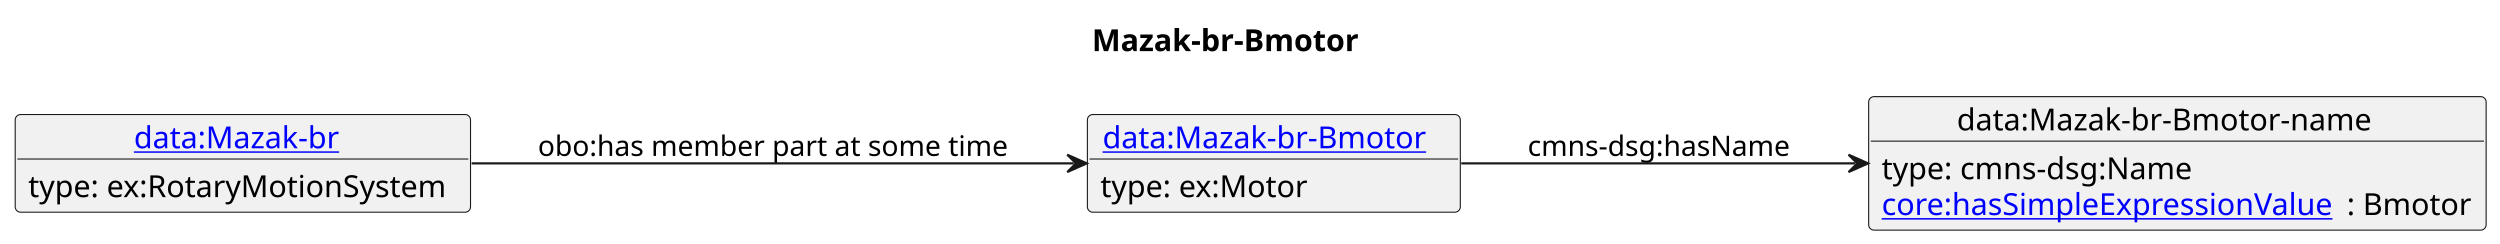
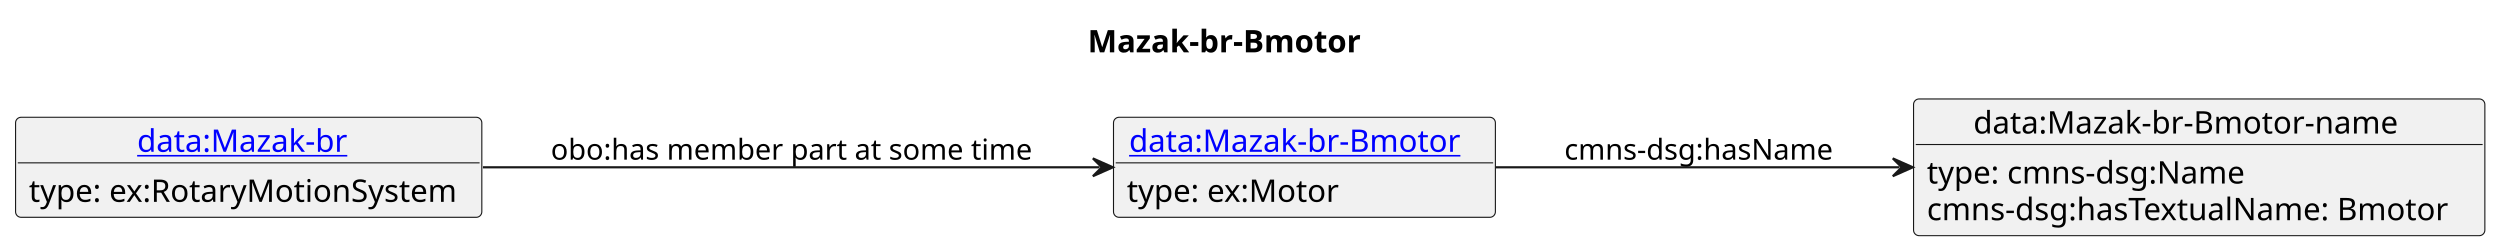
- <svg xmlns="http://www.w3.org/2000/svg" xmlns:xlink="http://www.w3.org/1999/xlink" contentStyleType="text/css" data-diagram-type="CLASS" height="112px" preserveAspectRatio="none" style="width:1151px;height:112px;background:#FFFFFF;" version="1.1" viewBox="0 0 1151 112" width="1151px" zoomAndPan="magnify">
+ <svg xmlns="http://www.w3.org/2000/svg" xmlns:xlink="http://www.w3.org/1999/xlink" contentStyleType="text/css" data-diagram-type="CLASS" height="112px" preserveAspectRatio="none" style="width:1124px;height:112px;background:#FFFFFF;" version="1.1" viewBox="0 0 1124 112" width="1124px" zoomAndPan="magnify">
  <defs />
  <g>
-     <text fill="#000000" font-family="sans-serif" font-size="14" font-weight="bold" lengthAdjust="spacing" textLength="132.139" x="502.74" y="23.535">Mazak-br-Bmotor</text>
+     <text fill="#000000" font-family="sans-serif" font-size="14" font-weight="bold" lengthAdjust="spacing" textLength="132.139" x="489.027" y="23.535">Mazak-br-Bmotor</text>
    <g class="entity" data-entity="o1" data-source-line="4" data-uid="ent0002" id="entity_o1">
      <rect fill="#F1F1F1" height="44.977" rx="2.5" ry="2.5" style="stroke:#181818;stroke-width:0.5;" width="171.698" x="500.63" y="52.728" />
      <a href="./Mazak-br-Bmotor.html" target="_top" title="./Mazak-br-Bmotor.html" xlink:actuate="onRequest" xlink:href="./Mazak-br-Bmotor.html" xlink:show="new" xlink:title="./Mazak-br-Bmotor.html" xlink:type="simple">
        <text fill="#0000FF" font-family="sans-serif" font-size="14" lengthAdjust="spacing" text-decoration="underline" textLength="157.698" x="507.63" y="68.263">data:Mazak-br-Bmotor</text>
      </a>
      <line style="stroke:#181818;stroke-width:0.5;" x1="501.63" x2="671.328" y1="73.217" y2="73.217" />
      <text fill="#000000" font-family="sans-serif" font-size="14" lengthAdjust="spacing" textLength="99.06" x="506.63" y="90.752">type: ex:Motor</text>
    </g>
    <g class="entity" data-entity="o2" data-source-line="7" data-uid="ent0003" id="entity_o2">
-       <rect fill="#F1F1F1" height="61.465" rx="2.5" ry="2.5" style="stroke:#181818;stroke-width:0.5;" width="284.289" x="860.33" y="44.488" />
-       <text fill="#000000" font-family="sans-serif" font-size="14" lengthAdjust="spacing" textLength="203.089" x="900.93" y="60.023">data:Mazak-br-Bmotor-name</text>
-       <line style="stroke:#181818;stroke-width:0.5;" x1="861.33" x2="1143.619" y1="64.977" y2="64.977" />
+       <rect fill="#F1F1F1" height="61.465" rx="2.5" ry="2.5" style="stroke:#181818;stroke-width:0.5;" width="256.863" x="860.33" y="44.488" />
+       <text fill="#000000" font-family="sans-serif" font-size="14" lengthAdjust="spacing" textLength="203.089" x="887.217" y="60.023">data:Mazak-br-Bmotor-name</text>
+       <line style="stroke:#181818;stroke-width:0.5;" x1="861.33" x2="1116.193" y1="64.977" y2="64.977" />
      <text fill="#000000" font-family="sans-serif" font-size="14" lengthAdjust="spacing" textLength="150.24" x="866.33" y="82.512">type: cmns-dsg:Name</text>
-       <a href="https://spec.industrialontologies.org/ontology/core/Core/hasSimpleExpressionValue" target="_top" title="https://spec.industrialontologies.org/ontology/core/Core/hasSimpleExpressionValue" xlink:actuate="onRequest" xlink:href="https://spec.industrialontologies.org/ontology/core/Core/hasSimpleExpressionValue" xlink:show="new" xlink:title="https://spec.industrialontologies.org/ontology/core/Core/hasSimpleExpressionValue" xlink:type="simple">
-         <text fill="#0000FF" font-family="sans-serif" font-size="14" lengthAdjust="spacing" text-decoration="underline" textLength="214.143" x="866.33" y="99">core:hasSimpleExpressionValue</text>
-       </a>
-       <text fill="#000000" font-family="sans-serif" font-size="14" lengthAdjust="spacing" textLength="58.147" x="1080.473" y="99">: Bmotor</text>
+       <text fill="#000000" font-family="sans-serif" font-size="14" lengthAdjust="spacing" textLength="244.863" x="866.33" y="99">cmns-dsg:hasTextualName: Bmotor</text>
    </g>
    <g class="entity" data-entity="o3" data-source-line="10" data-uid="ent0004" id="entity_o3">
      <rect fill="#F1F1F1" height="44.977" rx="2.5" ry="2.5" style="stroke:#181818;stroke-width:0.5;" width="209.627" x="7" y="52.728" />
      <a href="./Mazak-br.html" target="_top" title="./Mazak-br.html" xlink:actuate="onRequest" xlink:href="./Mazak-br.html" xlink:show="new" xlink:title="./Mazak-br.html" xlink:type="simple">
        <text fill="#0000FF" font-family="sans-serif" font-size="14" lengthAdjust="spacing" text-decoration="underline" textLength="100.311" x="61.658" y="68.263">data:Mazak-br</text>
      </a>
      <line style="stroke:#181818;stroke-width:0.5;" x1="8" x2="215.627" y1="73.217" y2="73.217" />
      <text fill="#000000" font-family="sans-serif" font-size="14" lengthAdjust="spacing" textLength="197.627" x="13" y="90.752">type: ex:RotaryMotionSystem</text>
    </g>
    <g class="link" data-entity-1="o1" data-entity-2="o2" data-source-line="13" data-uid="lnk5" id="link_o1_o2">
-       <path codeLine="13" d="M672.75,75.218 C726.72,75.218 791.81,75.218 854.07,75.218" fill="none" id="o1-to-o2" style="stroke:#181818;stroke-width:1;" />
-       <polygon fill="#181818" points="860.07,75.218,851.07,71.218,855.07,75.218,851.07,79.218,860.07,75.218" style="stroke:#181818;stroke-width:1;" />
+       <path codeLine="13" d="M672.37,75.218 C726.87,75.218 792.67,75.218 854,75.218" fill="none" id="o1-to-o2" style="stroke:#181818;stroke-width:1;" />
+       <polygon fill="#181818" points="860,75.218,851,71.218,855,75.218,851,79.218,860,75.218" style="stroke:#181818;stroke-width:1;" />
      <text fill="#000000" font-family="sans-serif" font-size="13" lengthAdjust="spacing" textLength="126.077" x="703.33" y="71.787">cmns-dsg:hasName</text>
    </g>
    <g class="link" data-entity-1="o3" data-entity-2="o1" data-source-line="15" data-uid="lnk6" id="link_o3_o1">
      <path codeLine="15" d="M217.13,75.218 C302.22,75.218 414.93,75.218 494.36,75.218" fill="none" id="o3-to-o1" style="stroke:#181818;stroke-width:1;" />
      <polygon fill="#181818" points="500.36,75.218,491.36,71.218,495.36,75.218,491.36,79.218,500.36,75.218" style="stroke:#181818;stroke-width:1;" />
      <text fill="#000000" font-family="sans-serif" font-size="13" lengthAdjust="spacing" textLength="222.542" x="247.63" y="71.787">obo:has member part at some time</text>
    </g>
  </g>
</svg>
